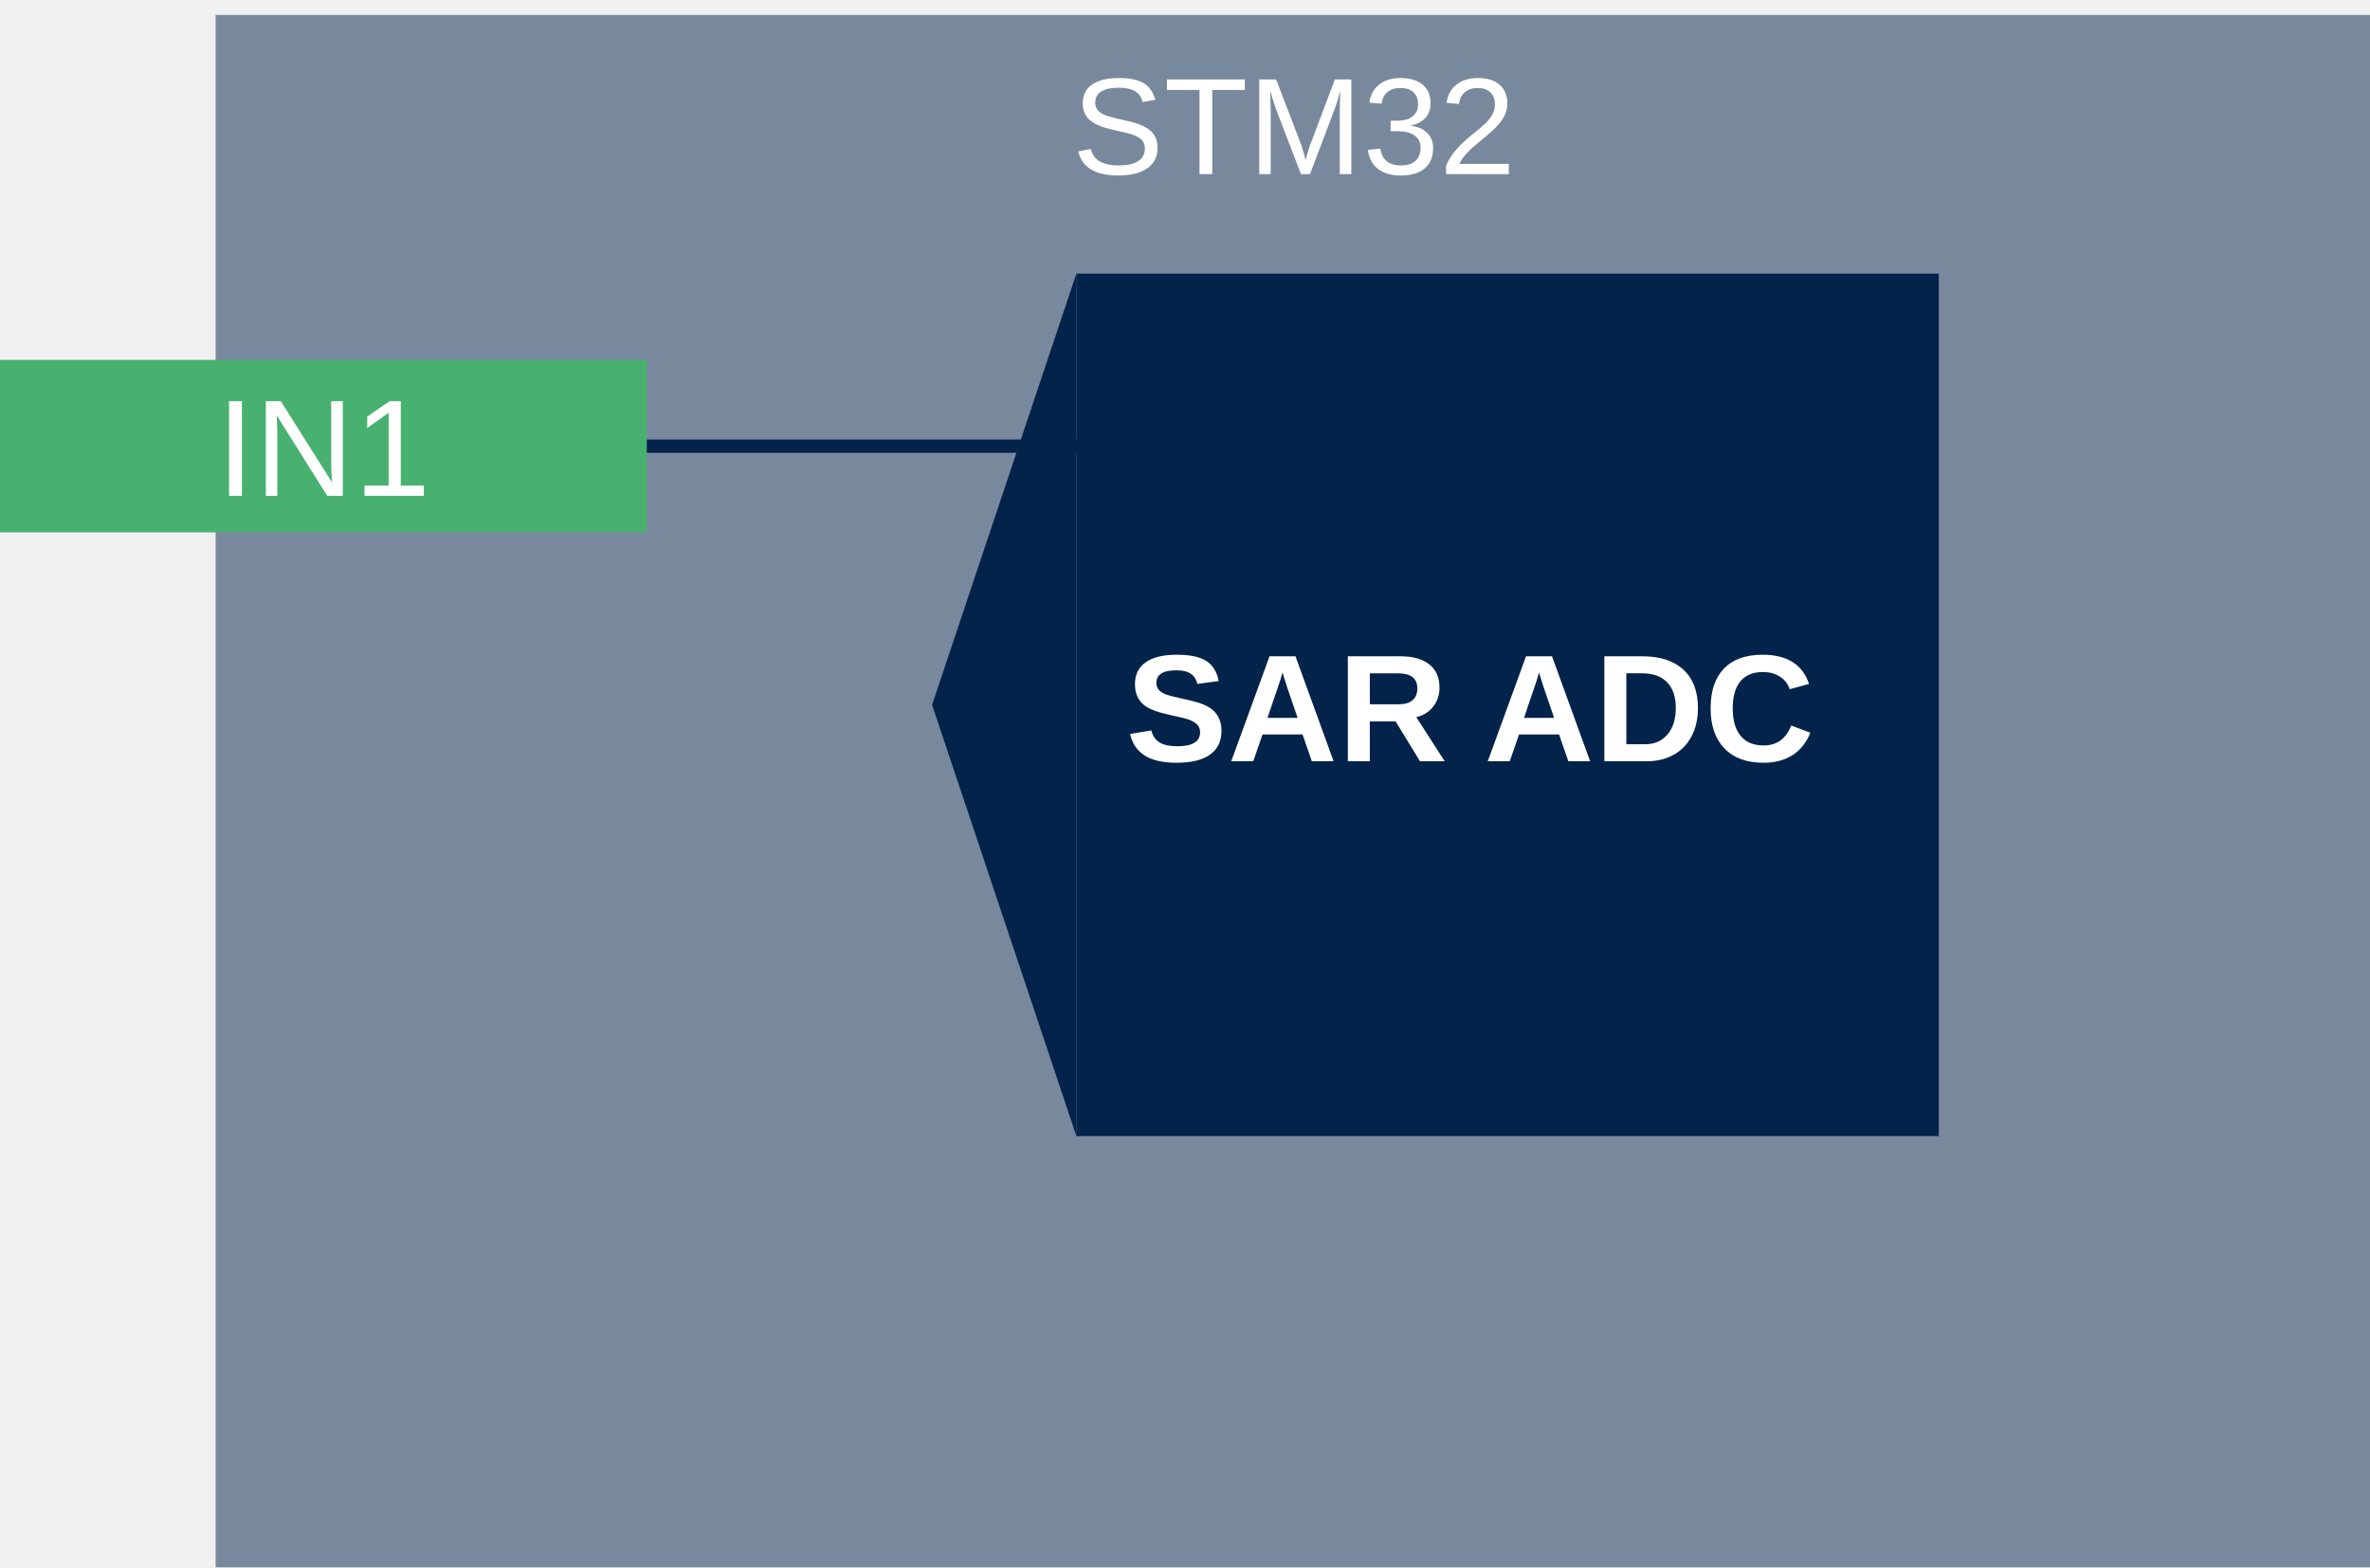
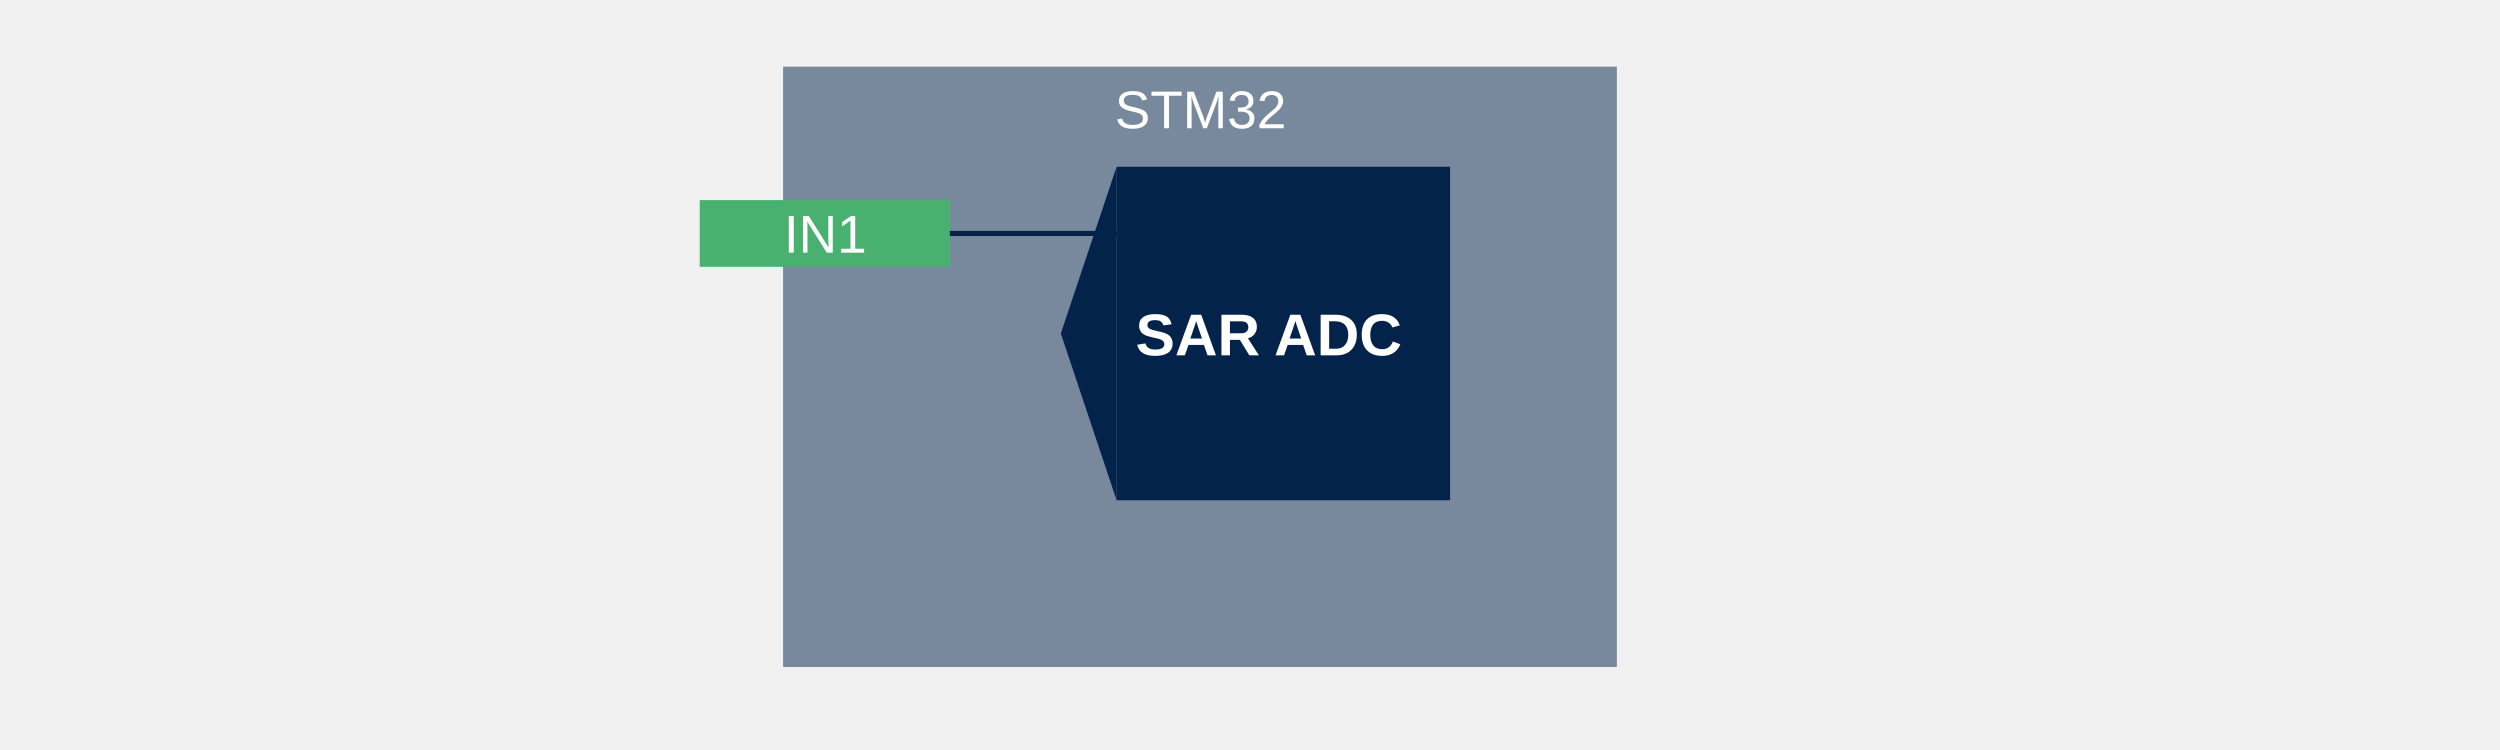
- <svg xmlns="http://www.w3.org/2000/svg" width="1429" height="945" xml:space="preserve" overflow="hidden">
-   <g transform="translate(-771 -293)">
-     <rect x="901" y="302" width="1299" height="936" fill="#03234B" fill-opacity="0.502" />
-     <text fill="#FFFFFF" font-family="Arial,Arial_MSFontService,sans-serif" font-weight="400" font-size="83" transform="matrix(1 0 0 1 1417.4 398)">STM32</text>
-     <rect x="1420" y="458" width="520" height="520" fill="#03234B" />
-     <text fill="#FFFFFF" font-family="Arial,Arial_MSFontService,sans-serif" font-weight="700" font-size="92" transform="matrix(1 0 0 1 1449.73 752)">SAR</text>
-     <text fill="#FFFFFF" font-family="Arial,Arial_MSFontService,sans-serif" font-weight="700" font-size="92" transform="matrix(1 0 0 1 1665.76 752)">ADC</text>
-     <path d="M1420 978 1333 718 1420 458Z" fill="#03234B" fill-rule="evenodd" />
-     <rect x="771" y="510" width="390" height="104" fill="#49B170" />
-     <text fill="#FFFFFF" font-family="Arial,Arial_MSFontService,sans-serif" font-weight="400" font-size="83" transform="matrix(1 0 0 1 901.444 592)">IN1</text>
-     <path d="M1161 562 1446.86 562" stroke="#03234B" stroke-width="8.021" stroke-miterlimit="8" fill="none" fill-rule="evenodd" />
+ <svg xmlns="http://www.w3.org/2000/svg" width="3898" height="1169" xml:space="preserve" overflow="hidden">
+   <g transform="translate(-121 -198)">
+     <rect x="1342" y="302" width="1300" height="936" fill="#03234B" fill-opacity="0.502" />
+     <text fill="#FFFFFF" font-family="Arial,Arial_MSFontService,sans-serif" font-weight="400" font-size="83" transform="matrix(1 0 0 1 1859.19 398)">STM32</text>
+     <rect x="1862" y="458" width="520" height="520" fill="#03234B" />
+     <text fill="#FFFFFF" font-family="Arial,Arial_MSFontService,sans-serif" font-weight="700" font-size="92" transform="matrix(1 0 0 1 1891.51 752)">SAR</text>
+     <text fill="#FFFFFF" font-family="Arial,Arial_MSFontService,sans-serif" font-weight="700" font-size="92" transform="matrix(1 0 0 1 2107.55 752)">ADC</text>
+     <path d="M1862 978 1775 718 1862 458Z" fill="#03234B" fill-rule="evenodd" />
+     <rect x="1212" y="510" width="390" height="104" fill="#49B170" />
+     <text fill="#FFFFFF" font-family="Arial,Arial_MSFontService,sans-serif" font-weight="400" font-size="83" transform="matrix(1 0 0 1 1343.23 592)">IN1</text>
+     <path d="M1602 562 1887.86 562" stroke="#03234B" stroke-width="8.021" stroke-miterlimit="8" fill="none" fill-rule="evenodd" />
  </g>
</svg>
